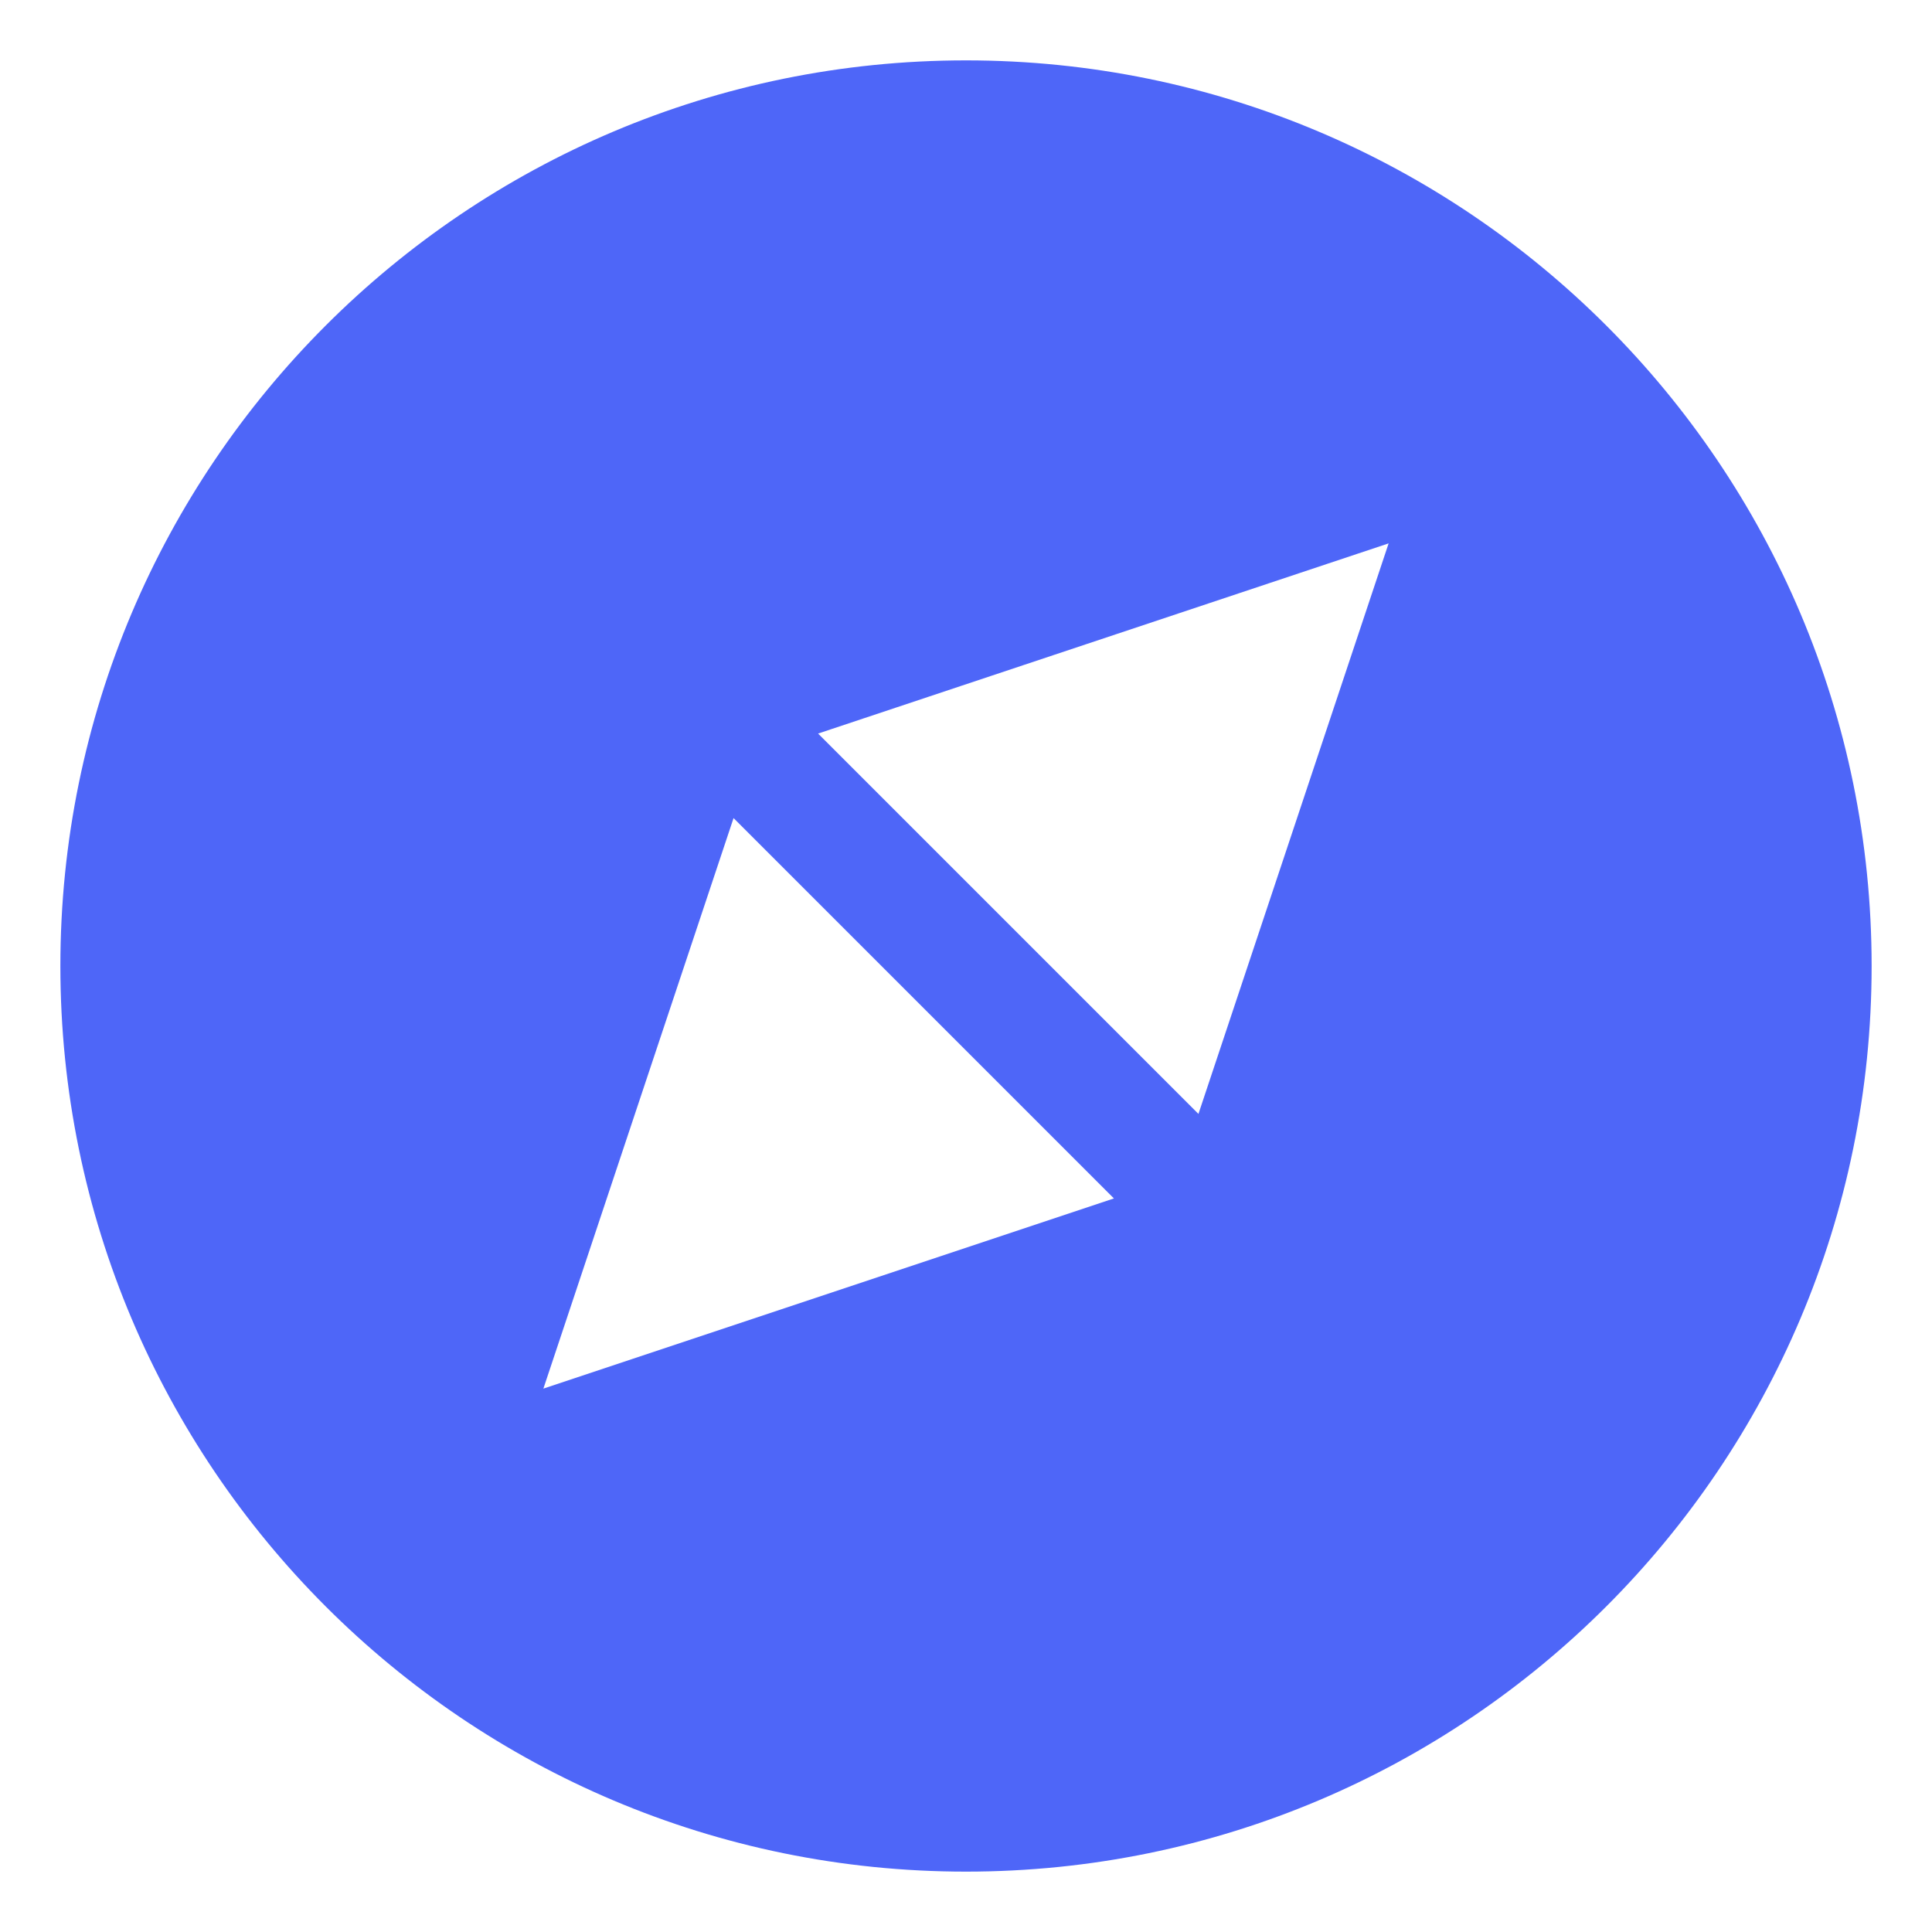
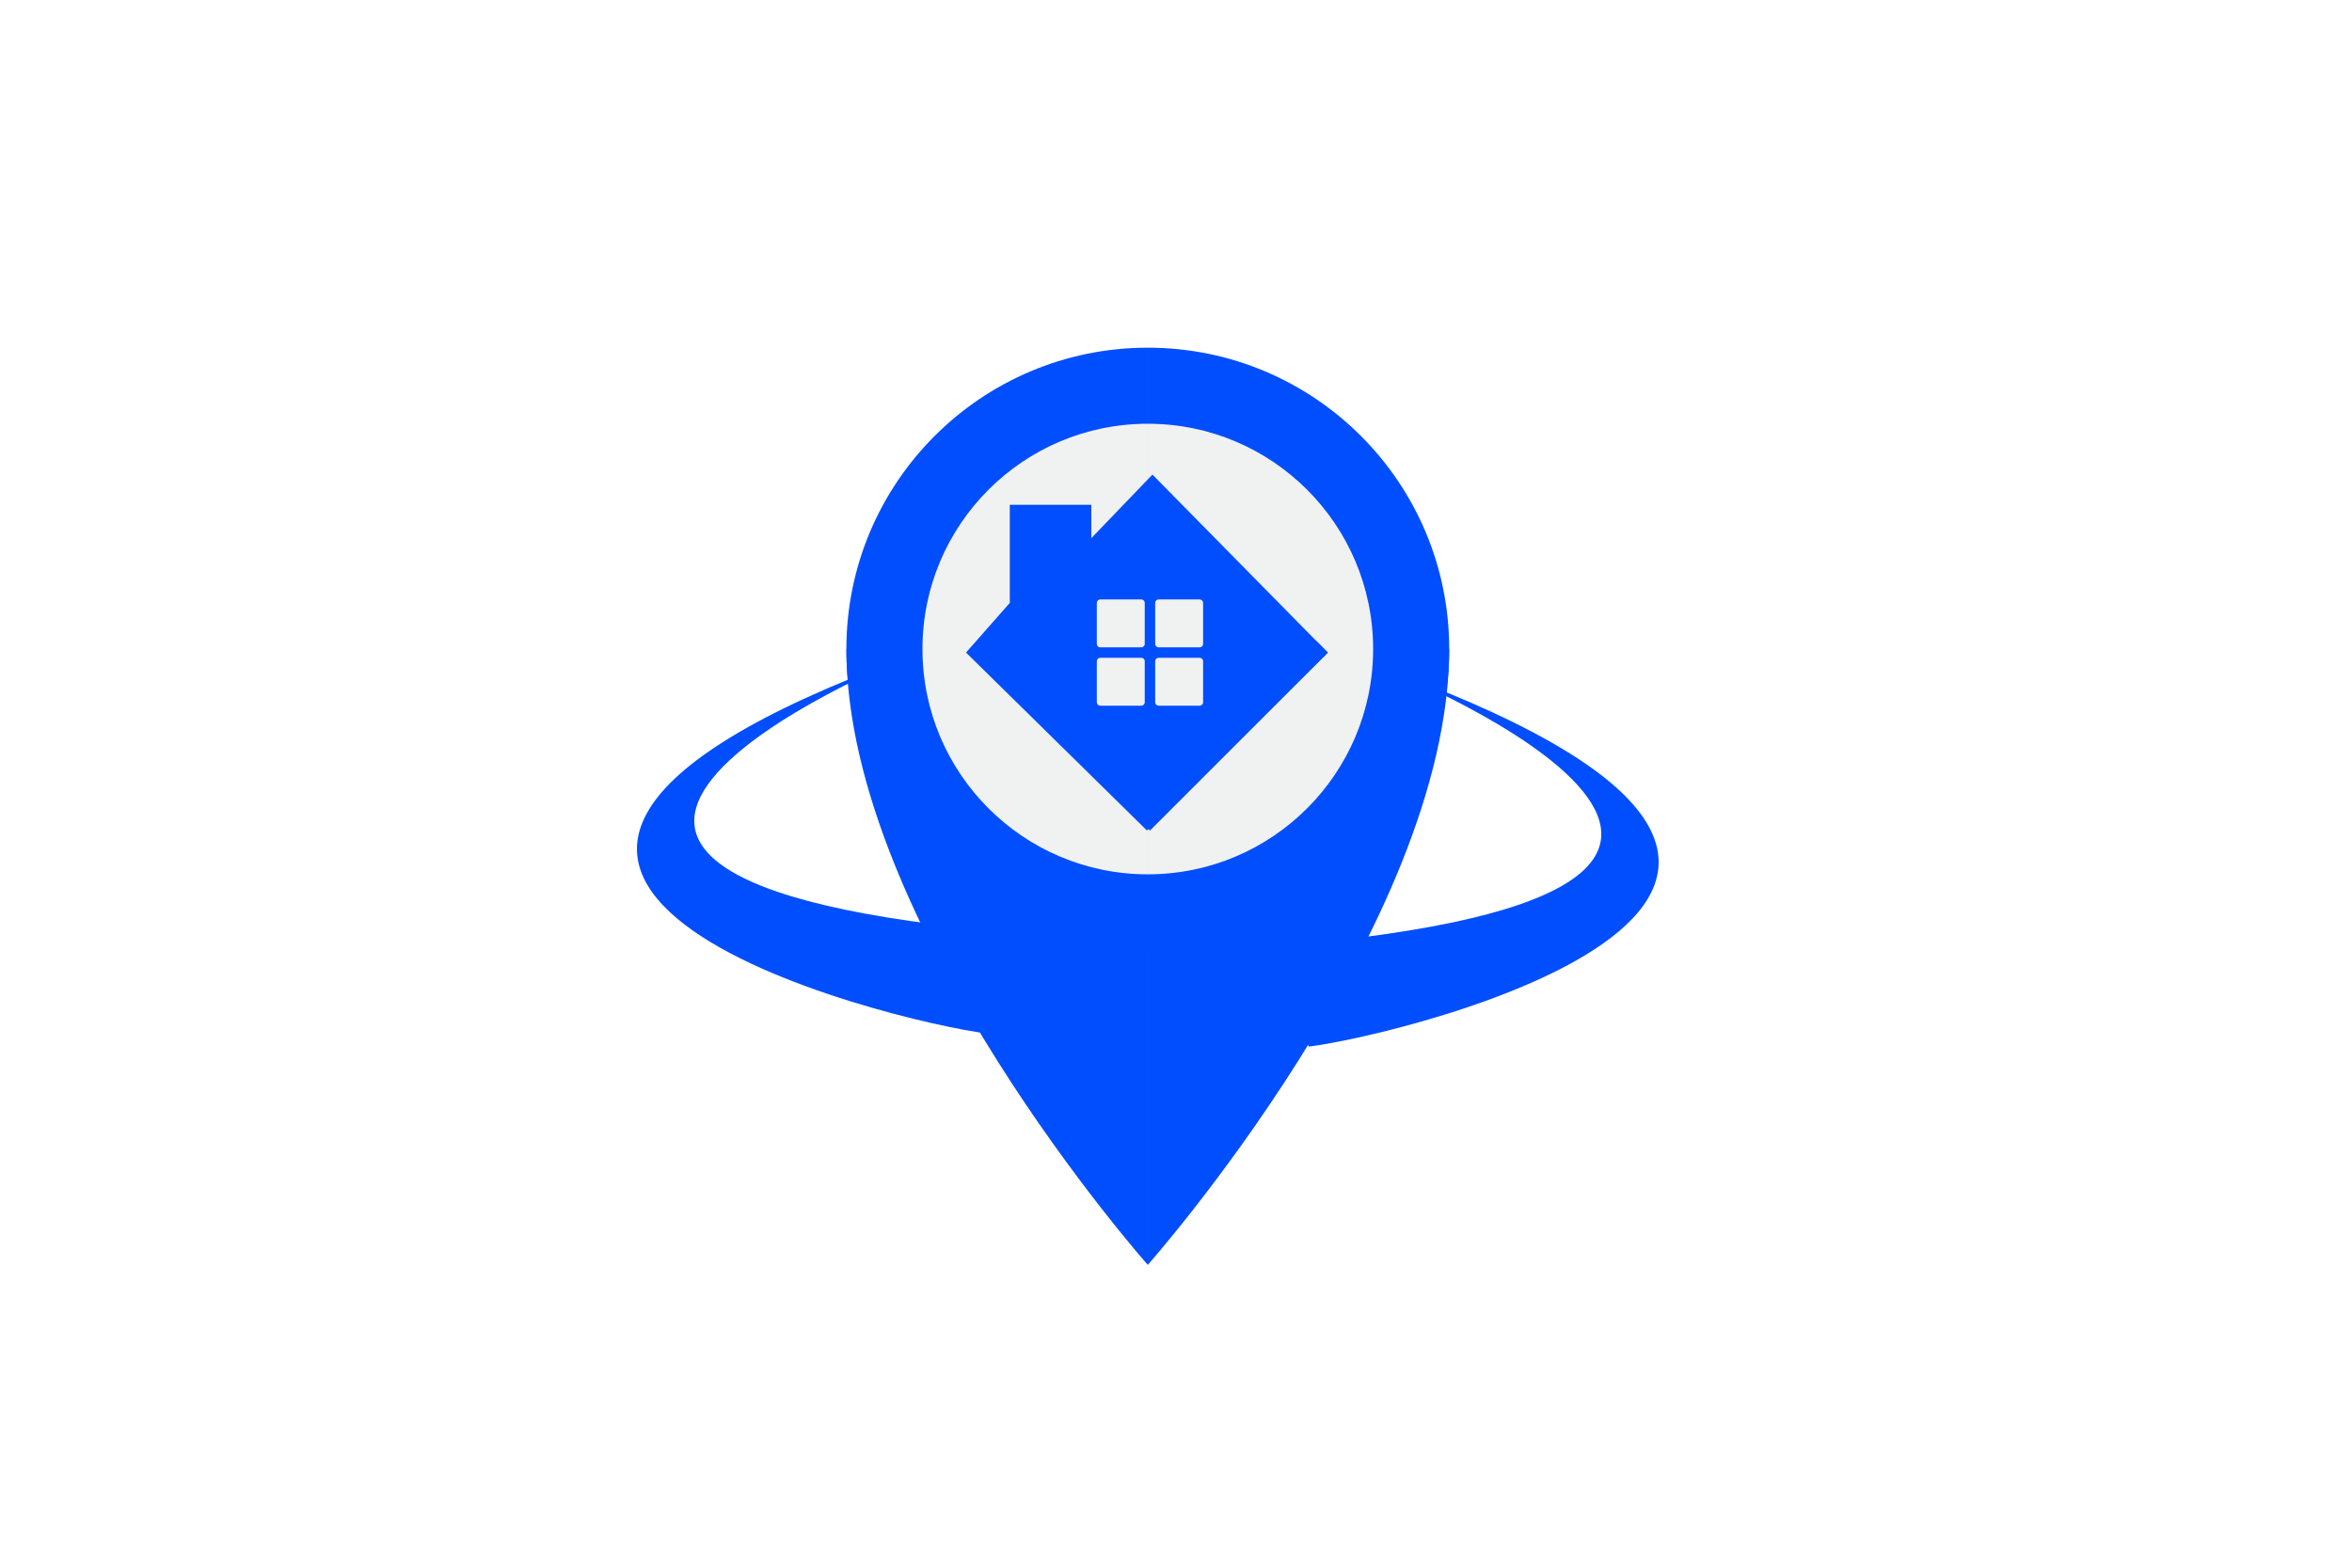
- <svg xmlns="http://www.w3.org/2000/svg" viewBox="0 0 64 64" aria-labelledby="title" aria-describedby="desc" role="img" width="128" height="128">
-   <path data-name="layer1" d="M32 2a30 30 0 1 0 30 30A30 30 0 0 0 32 2zM18 46l6.3-18.9 12.6 12.6zm21.7-9.1L27.1 24.3 46 18z" fill="#4e66f8" />
+ <svg xmlns="http://www.w3.org/2000/svg" version="1.1" width="750pt" height="500pt" viewBox="0 0 750 500">
+   <g enable-background="new">
+     <g id="Layer-1" data-name="BACKGROUND">
+ </g>
+     <g id="Layer-1" data-name="OBJECTS">
+       <clipPath id="cp0">
+         <path transform="matrix(1,0,0,-1,0,500)" d="M 0 500 L 750 500 L 750 0 L 0 0 Z " />
+       </clipPath>
+       <g clip-path="url(#cp0)">
+         <path transform="matrix(1,0,0,-1,336.6768,298.501)" d="M 0 0 C -227.315 15.915 -48.332 88.706 -48.332 88.706 C -240.789 17.915 -51.286 -27.556 -22.056 -31.103 Z " fill="#004efe" />
+         <path transform="matrix(1,0,0,-1,269.8931,207.0044)" d="M 0 0 C 0 -87.977 96.111 -196.411 96.111 -196.411 L 96.111 0 Z " fill="#004efe" />
+         <path transform="matrix(1,0,0,-1,395.335,302.6953)" d="M 0 0 C 227.314 15.915 48.332 88.706 48.332 88.706 C 240.789 17.915 51.286 -27.556 22.056 -31.103 Z " fill="#004efe" />
+         <path transform="matrix(1,0,0,-1,462.1162,207.0044)" d="M 0 0 C 0 -87.977 -96.112 -196.411 -96.112 -196.411 L -96.112 0 Z " fill="#004efe" />
+         <path transform="matrix(1,0,0,-1,269.8931,207.0044)" d="M 0 0 C 0 -53.08 43.03 -96.111 96.111 -96.111 L 96.111 96.111 C 43.03 96.111 0 53.08 0 0 " fill="#004efe" />
+         <path transform="matrix(1,0,0,-1,462.1172,207.0044)" d="M 0 0 C 0 -53.08 -43.031 -96.111 -96.112 -96.111 L -96.112 96.111 C -43.031 96.111 0 53.08 0 0 " fill="#004efe" />
+         <path transform="matrix(1,0,0,-1,294.1499,207.0044)" d="M 0 0 C 0 -39.684 32.171 -71.855 71.855 -71.855 L 71.855 71.855 C 32.171 71.855 0 39.685 0 0 " fill="#f0f1f1" />
+         <path transform="matrix(1,0,0,-1,366.0049,135.1494)" d="M 0 0 L 0 -143.71 C 39.685 -143.71 71.856 -111.539 71.856 -71.855 C 71.856 -32.17 39.685 0 0 0 " fill="#f0f1f1" />
+         <path transform="matrix(1,0,0,-1,367.4863,151.3672)" d="M 0 0 L -19.486 -20.277 L -19.486 -9.633 L -45.486 -9.633 L -45.486 -40.926 L -59.439 -56.764 L -1.734 -113.526 L 55.896 -56.764 Z " fill="#004efe" />
+         <path transform="matrix(1,0,0,-1,363.9365,191.1851)" d="M 0 0 L -13.095 0 C -13.697 0 -14.188 -.49 -14.188 -1.092 L -14.188 -14.19 C -14.188 -14.793 -13.697 -15.281 -13.095 -15.281 L 0 -15.281 C .605 -15.281 1.096 -14.793 1.096 -14.19 L 1.096 -1.092 C 1.096 -.49 .605 0 0 0 " fill="#f0f1f1" />
+         <path transform="matrix(1,0,0,-1,382.5459,209.7949)" d="M 0 0 L -13.094 0 C -13.698 0 -14.188 -.489 -14.188 -1.09 L -14.188 -14.188 C -14.188 -14.792 -13.698 -15.28 -13.094 -15.28 L 0 -15.28 C .604 -15.28 1.095 -14.792 1.095 -14.188 L 1.095 -1.09 C 1.095 -.489 .604 0 0 0 " fill="#f0f1f1" />
+         <path transform="matrix(1,0,0,-1,363.9365,209.7949)" d="M 0 0 L -13.095 0 C -13.697 0 -14.188 -.489 -14.188 -1.09 L -14.188 -14.188 C -14.188 -14.792 -13.697 -15.28 -13.095 -15.28 L 0 -15.28 C .605 -15.28 1.096 -14.792 1.096 -14.188 L 1.096 -1.09 C 1.096 -.489 .605 0 0 0 " fill="#f0f1f1" />
+         <path transform="matrix(1,0,0,-1,382.5459,191.1851)" d="M 0 0 L -13.094 0 C -13.698 0 -14.188 -.49 -14.188 -1.092 L -14.188 -14.19 C -14.188 -14.793 -13.698 -15.281 -13.094 -15.281 L 0 -15.281 C .604 -15.281 1.095 -14.793 1.095 -14.19 L 1.095 -1.092 C 1.095 -.49 .604 0 0 0 " fill="#f0f1f1" />
+         <path transform="matrix(1,0,0,-1,366.6953,257.0303)" d="M 0 0 L -52.831 52.833 L -56.765 48.899 L 0 -7.863 L 56.761 48.899 L 52.832 52.833 Z " fill="#004efe" />
+       </g>
+     </g>
+   </g>
</svg>
